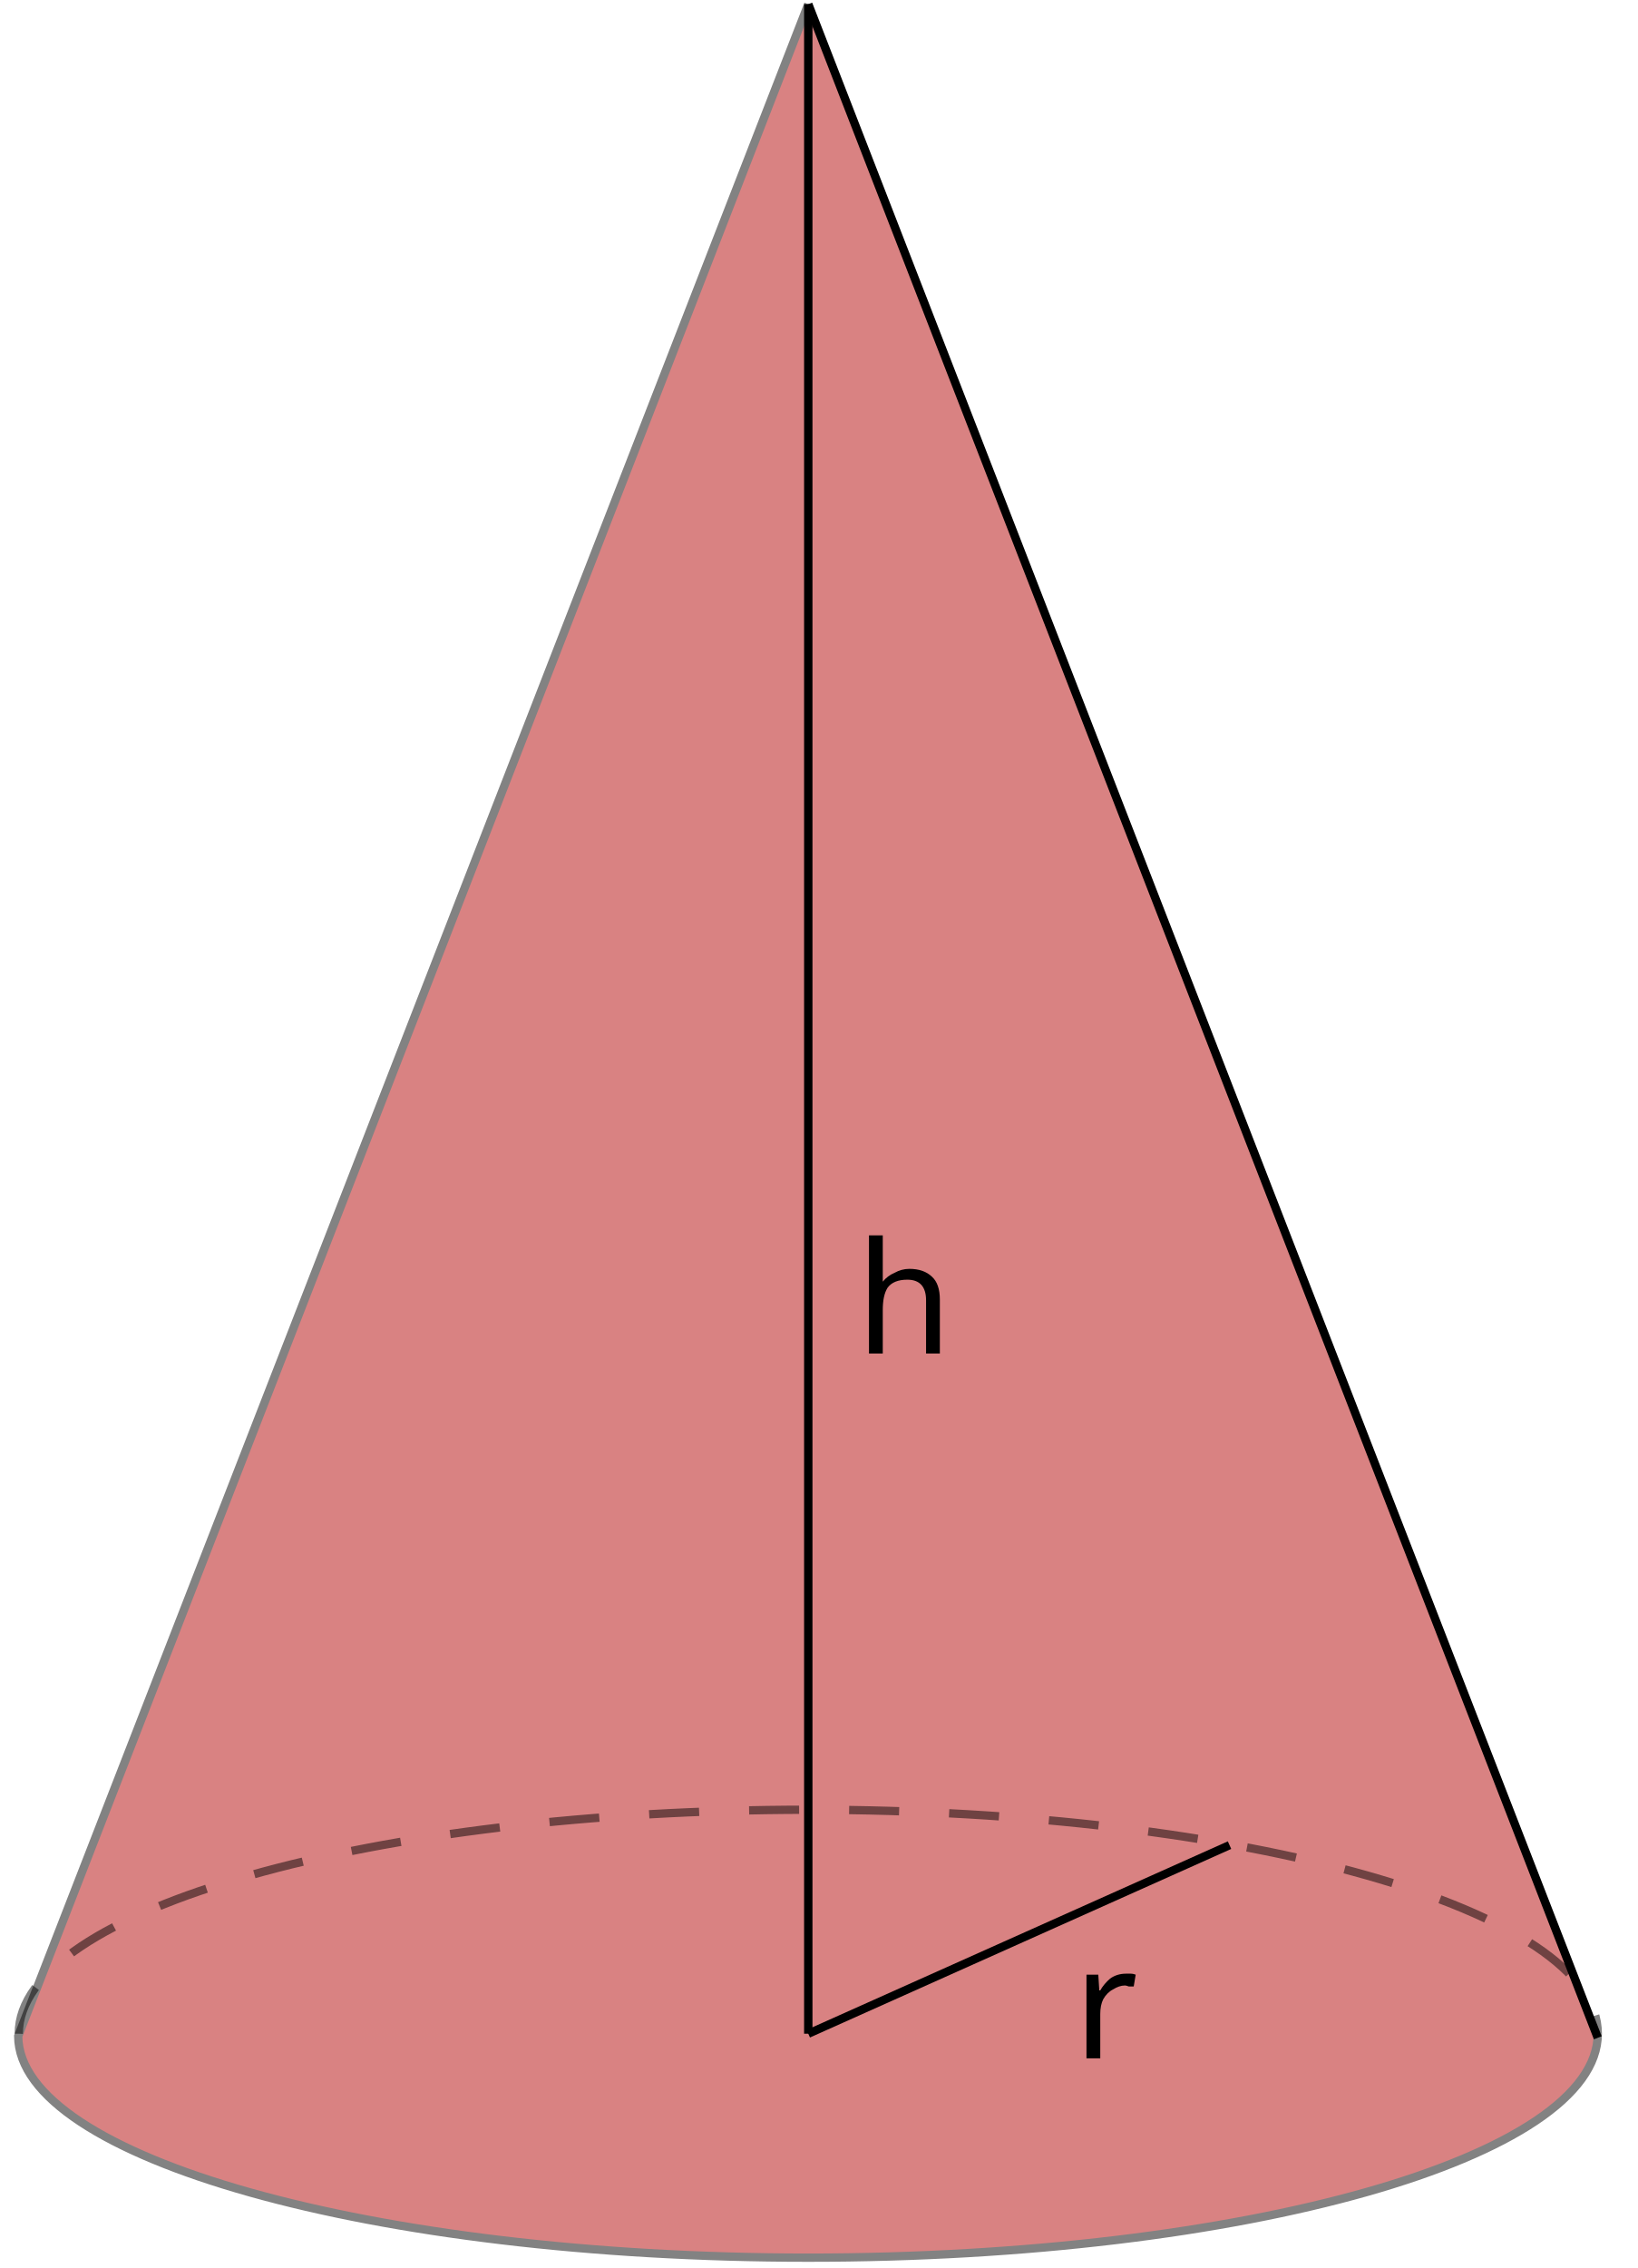
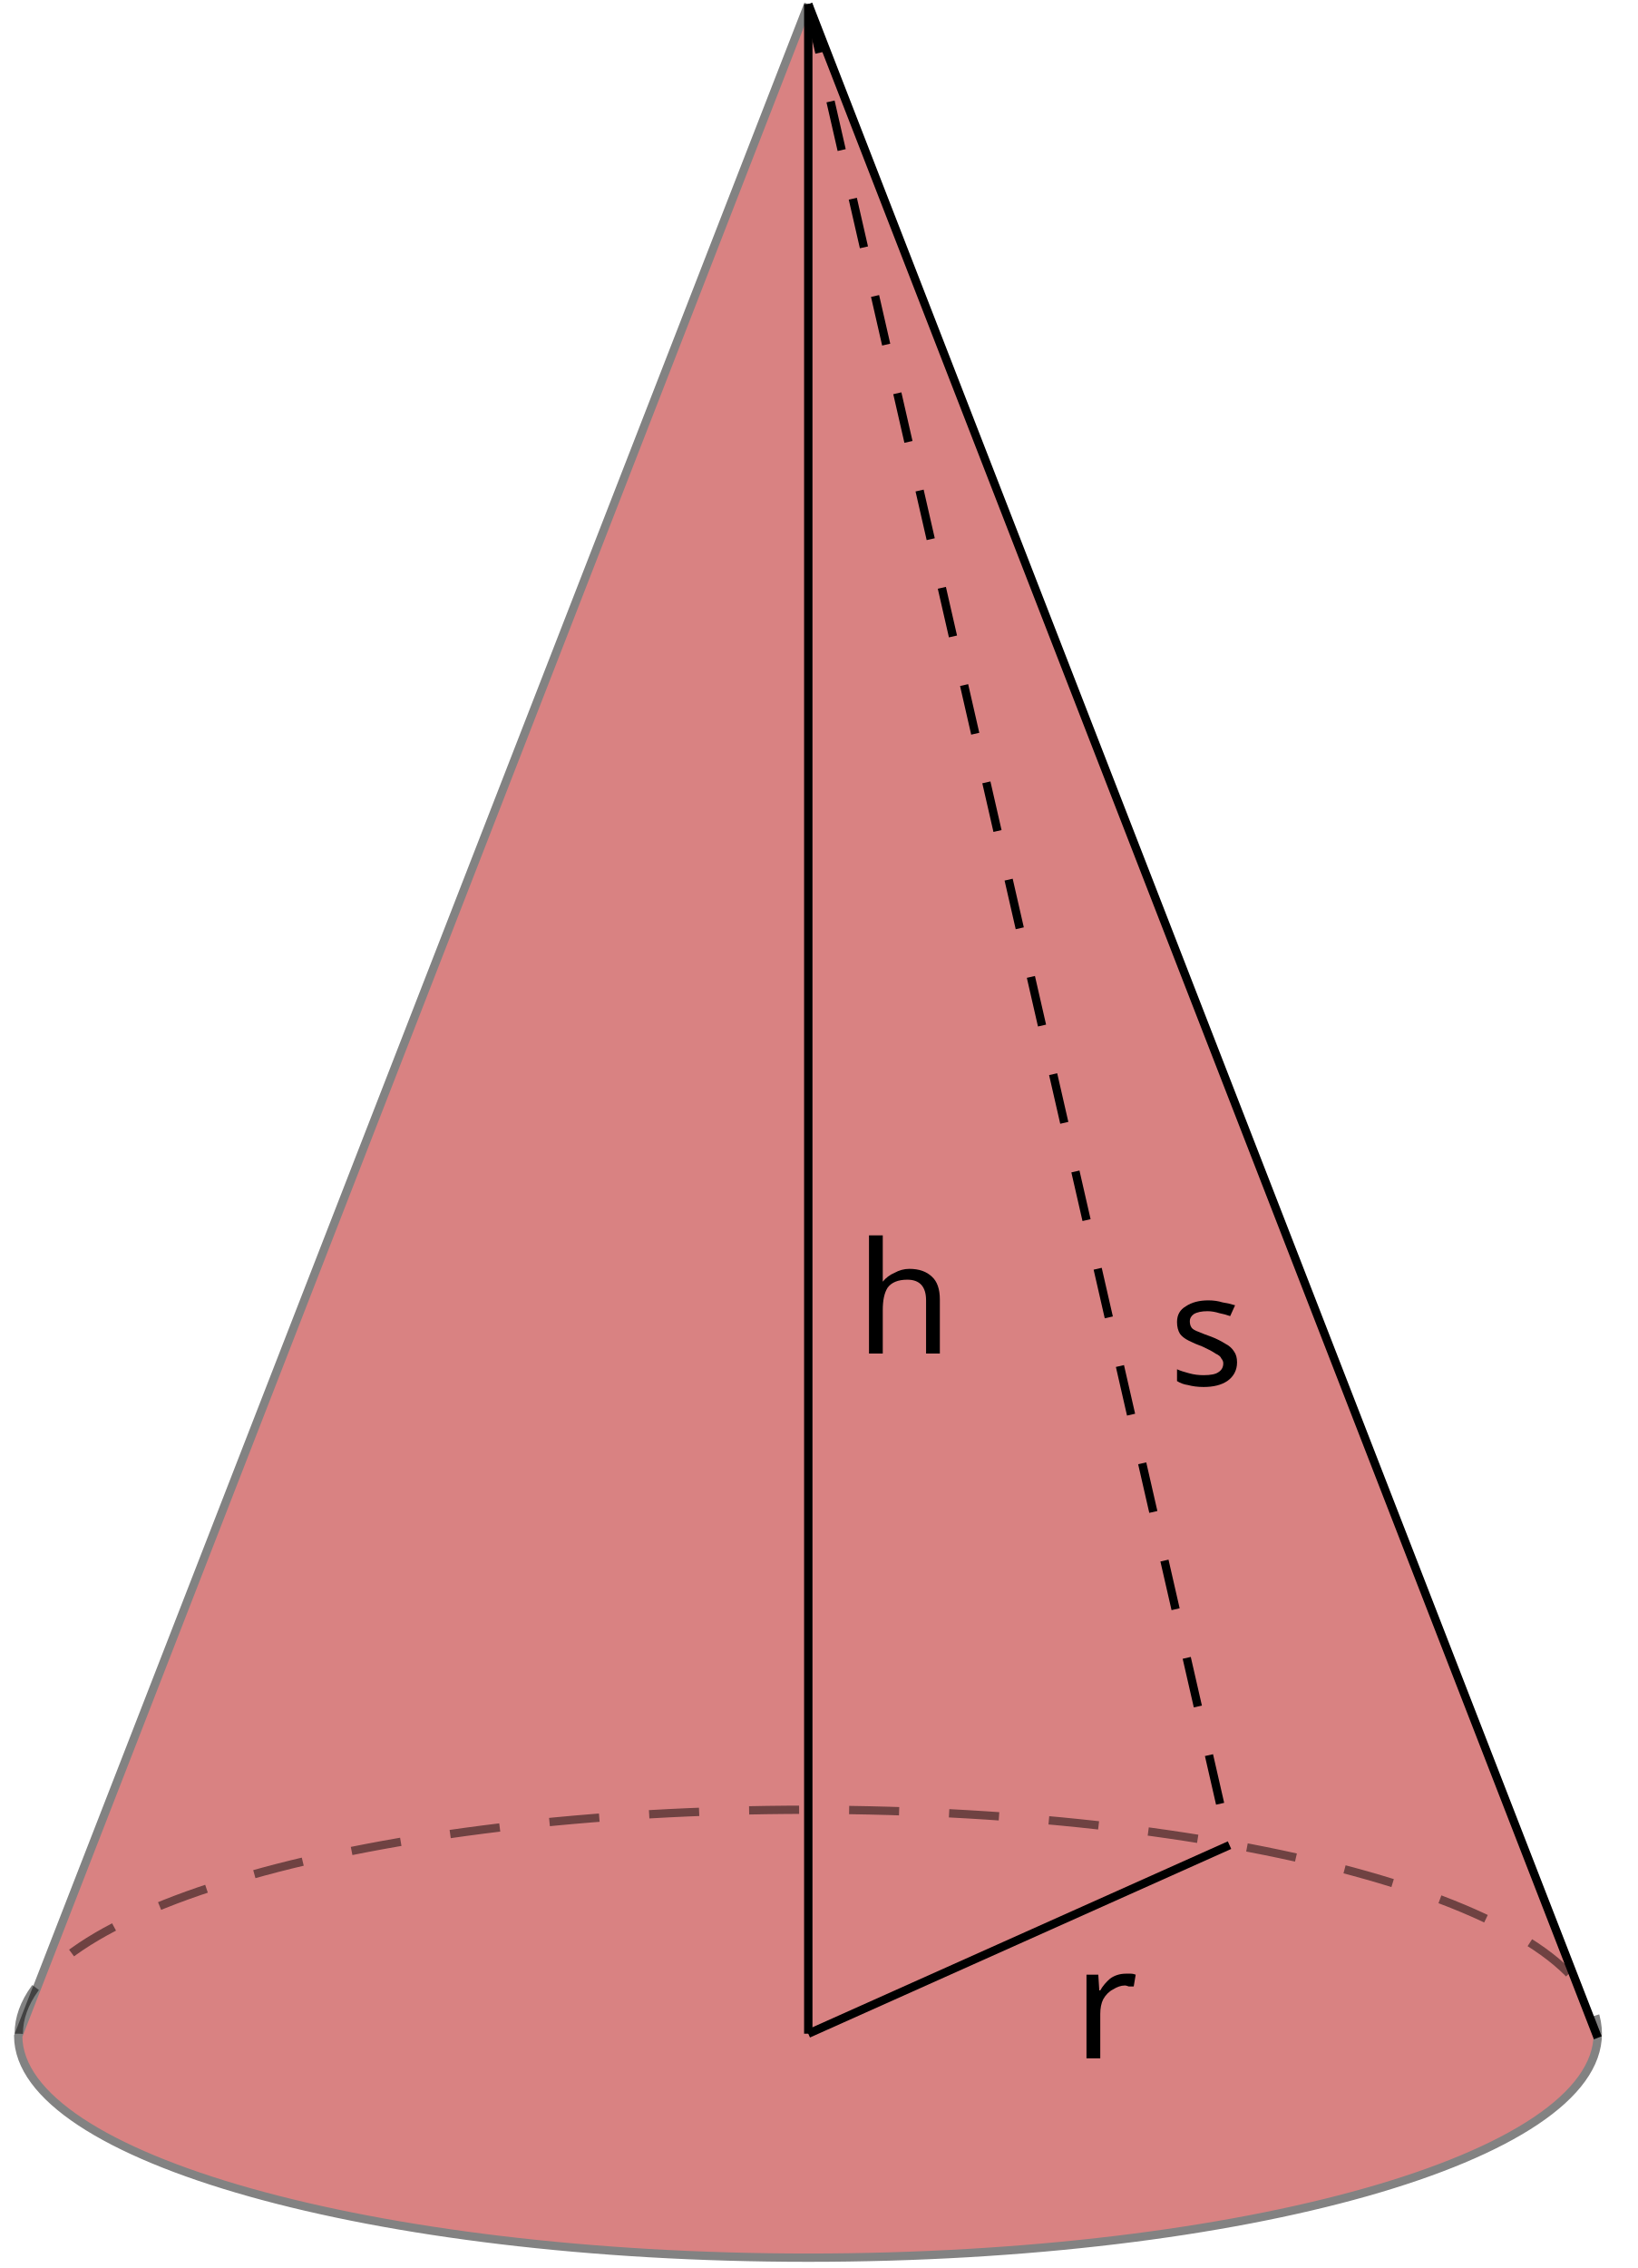
<svg xmlns="http://www.w3.org/2000/svg" width="26mm" height="36mm" viewBox="0 0 26 36" version="1.1" id="svg5">
  <defs id="defs2">
    </defs>
  <g id="layer2">
    <path id="path1574-5" style="opacity:0.489;fill:#b10000;fill-opacity:1;stroke:#000000;stroke-width:0.132" d="m 25.368,32.281 c -1e-6,1.963 -5.612,3.555 -12.535,3.555 -6.923,0 -12.535,-1.591 -12.544,-3.517 L 12.833,0.066" />
+     <text xml:space="preserve" style="font-size:2.469px;line-height:1.25;font-family:sans-serif;letter-spacing:0px;word-spacing:0px;stroke-width:0.132" x="18.561" y="21.985" id="text932-9">
+       <tspan id="tspan930-6" style="stroke-width:0.132" x="18.561" y="21.985">s</tspan>
+     </text>
    <path style="fill:none;stroke:#000000;stroke-width:0.133;stroke-linecap:butt;stroke-linejoin:miter;stroke-miterlimit:4;stroke-dasharray:none;stroke-opacity:1" d="M 12.833,0.066 25.368,32.346" id="path1560-7" />
    <path style="fill:none;stroke:#000000;stroke-width:0.133;stroke-linecap:butt;stroke-linejoin:miter;stroke-miterlimit:4;stroke-dasharray:none;stroke-dashoffset:0;stroke-opacity:1" d="M 12.833,0.066 V 32.281" id="path1560-7-5" />
    <text xml:space="preserve" style="font-size:2.469px;line-height:1.25;font-family:sans-serif;letter-spacing:0px;word-spacing:0px;stroke-width:0.132" x="17.047" y="32.67" id="text6722">
      <tspan id="tspan6720" style="stroke-width:0.132" x="17.047" y="32.67">r</tspan>
    </text>
    <text xml:space="preserve" style="font-size:2.469px;line-height:1.25;font-family:sans-serif;letter-spacing:0px;word-spacing:0px;stroke-width:0.132" x="13.592" y="21.483" id="text932">
      <tspan id="tspan930" style="stroke-width:0.132" x="13.592" y="21.483">h</tspan>
    </text>
    <path id="path1574-5-4" style="opacity:0.489;fill:none;fill-opacity:0.49;stroke:#000000;stroke-width:0.132;stroke-miterlimit:4;stroke-dasharray:0.794, 0.794;stroke-dashoffset:0" d="m 0.298,32.281 c 0,-1.963 5.612,-3.555 12.535,-3.555 6.923,0 12.535,1.591 12.535,3.555" />
    <path style="fill:none;stroke:#000000;stroke-width:0.132px;stroke-linecap:butt;stroke-linejoin:miter;stroke-opacity:1" d="m 12.833,32.281 6.688,-2.993" id="path2113" />
+     <path style="fill:none;stroke:#000000;stroke-width:0.132;stroke-dasharray:0.792,0.792;stroke-dashoffset:0" d="M 12.833,0.066 19.522,29.288" id="path1" />
  </g>
</svg>
